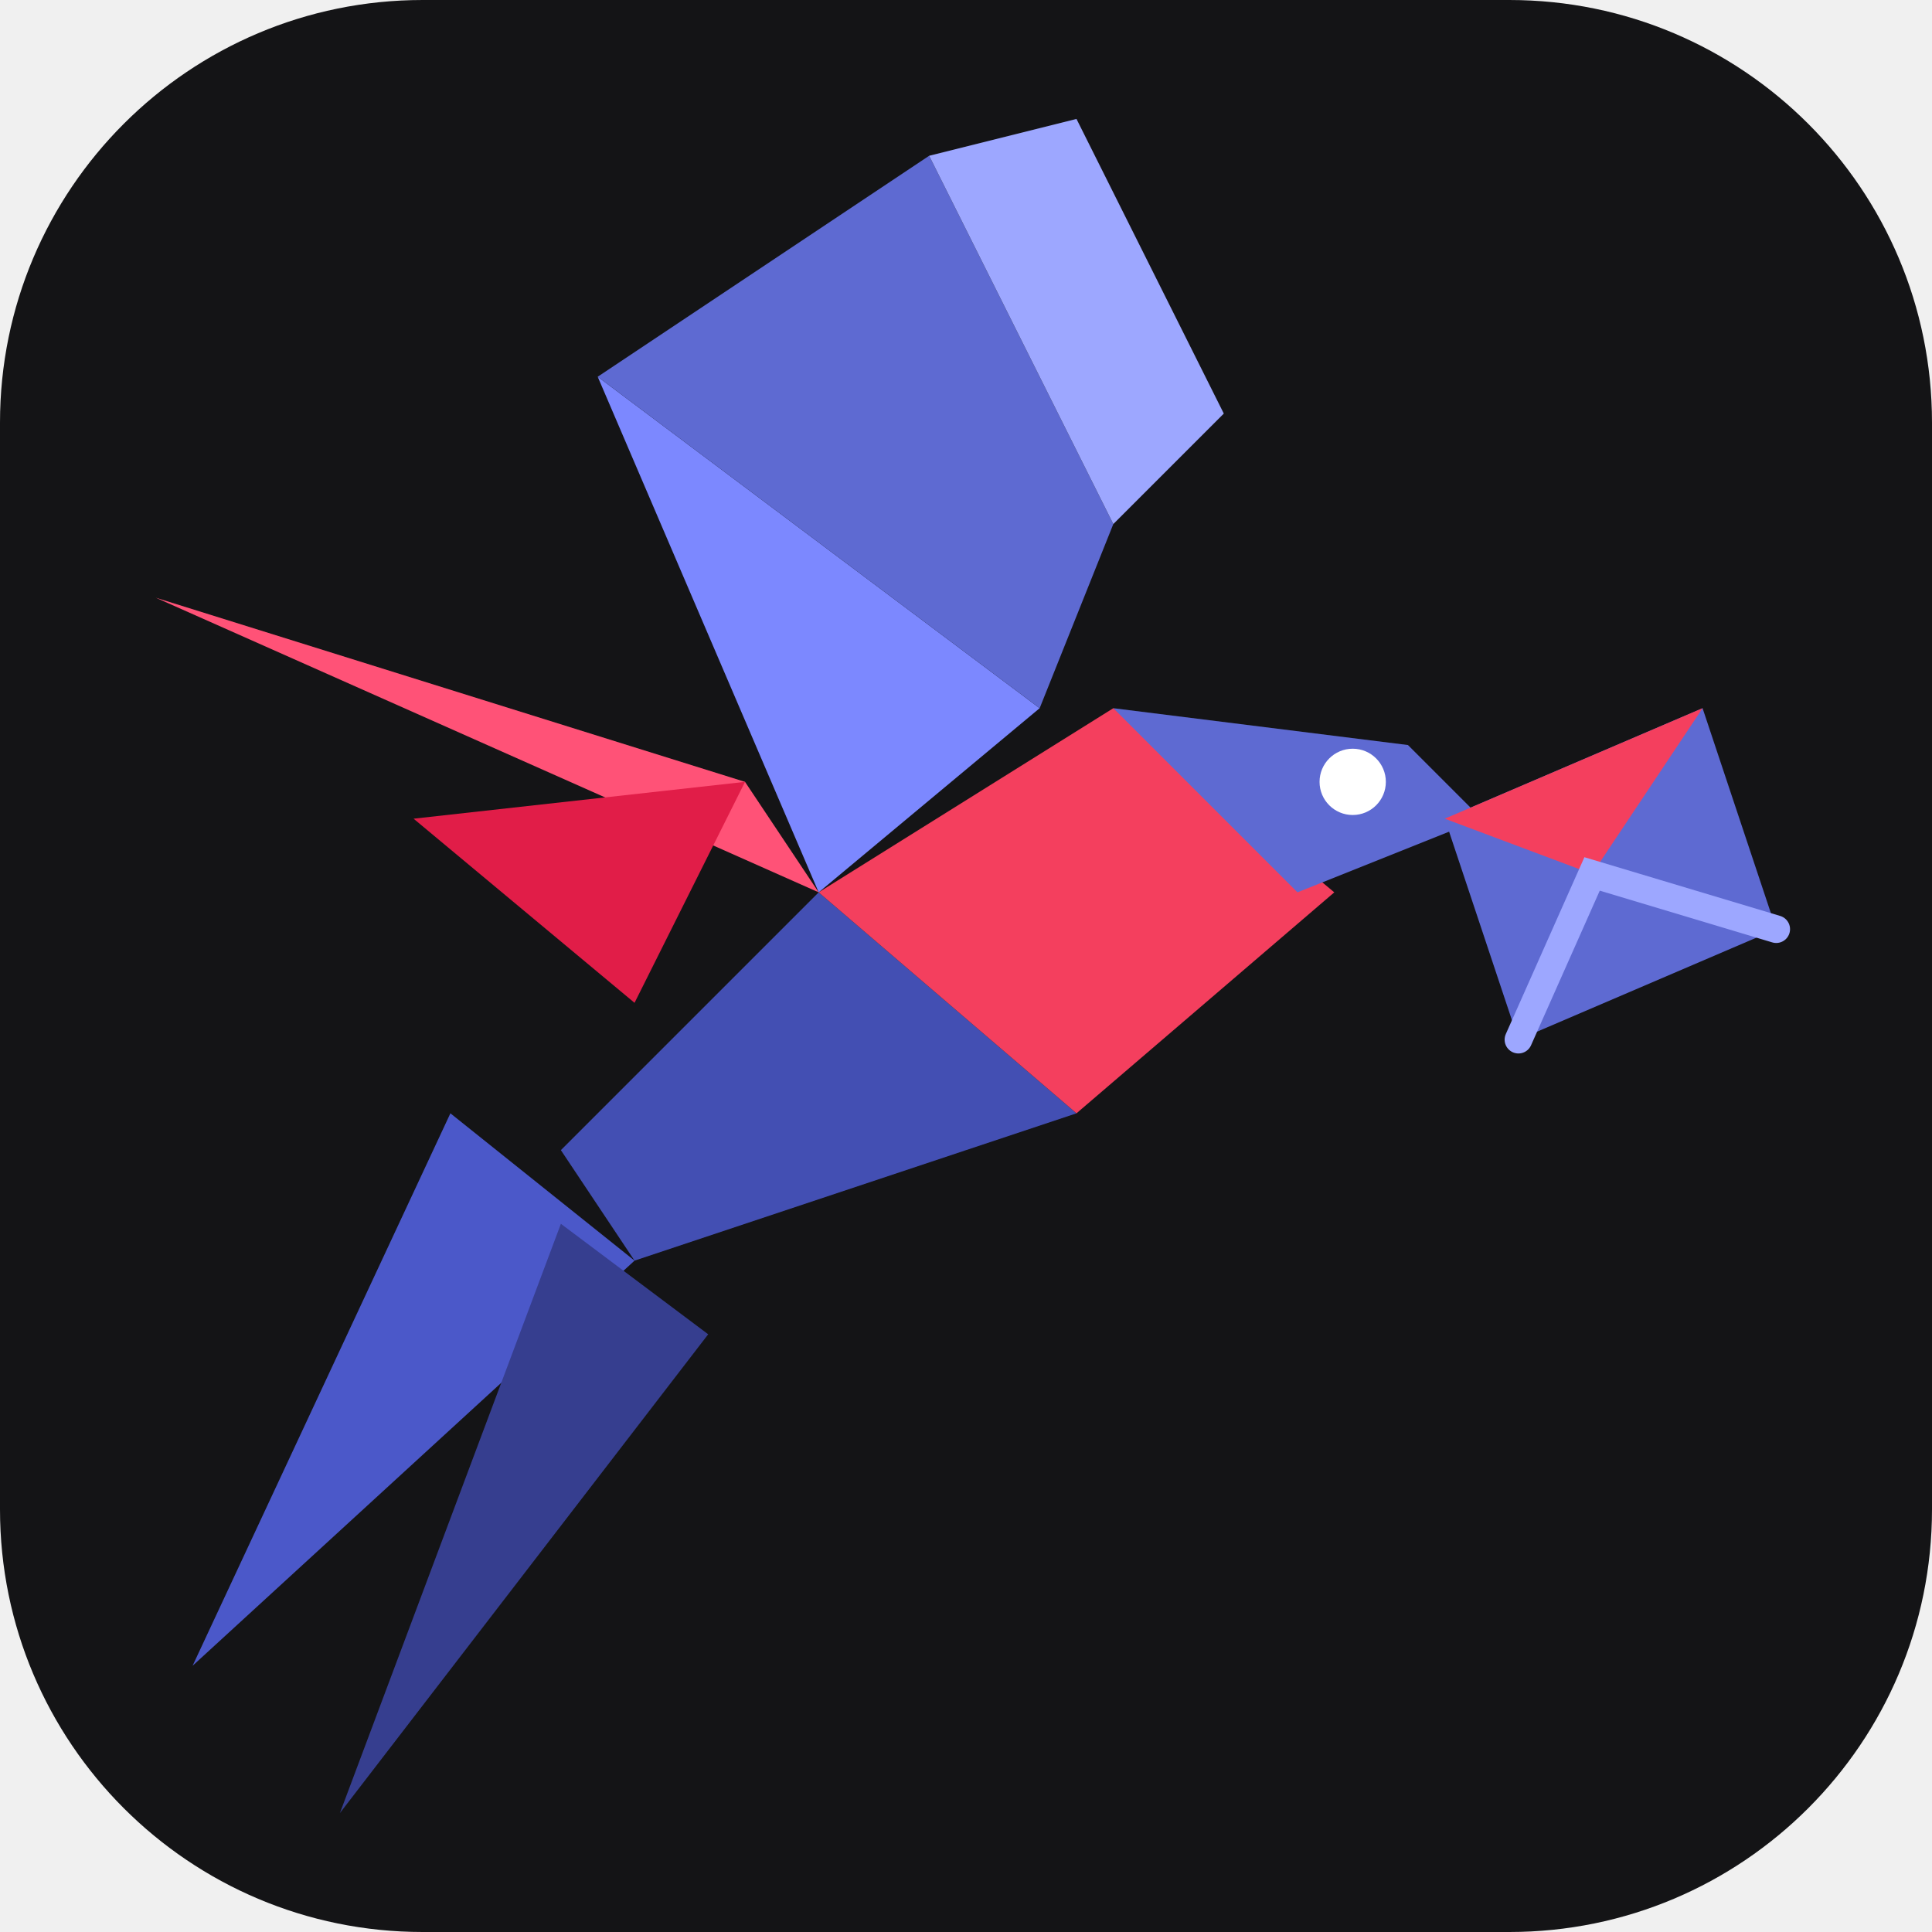
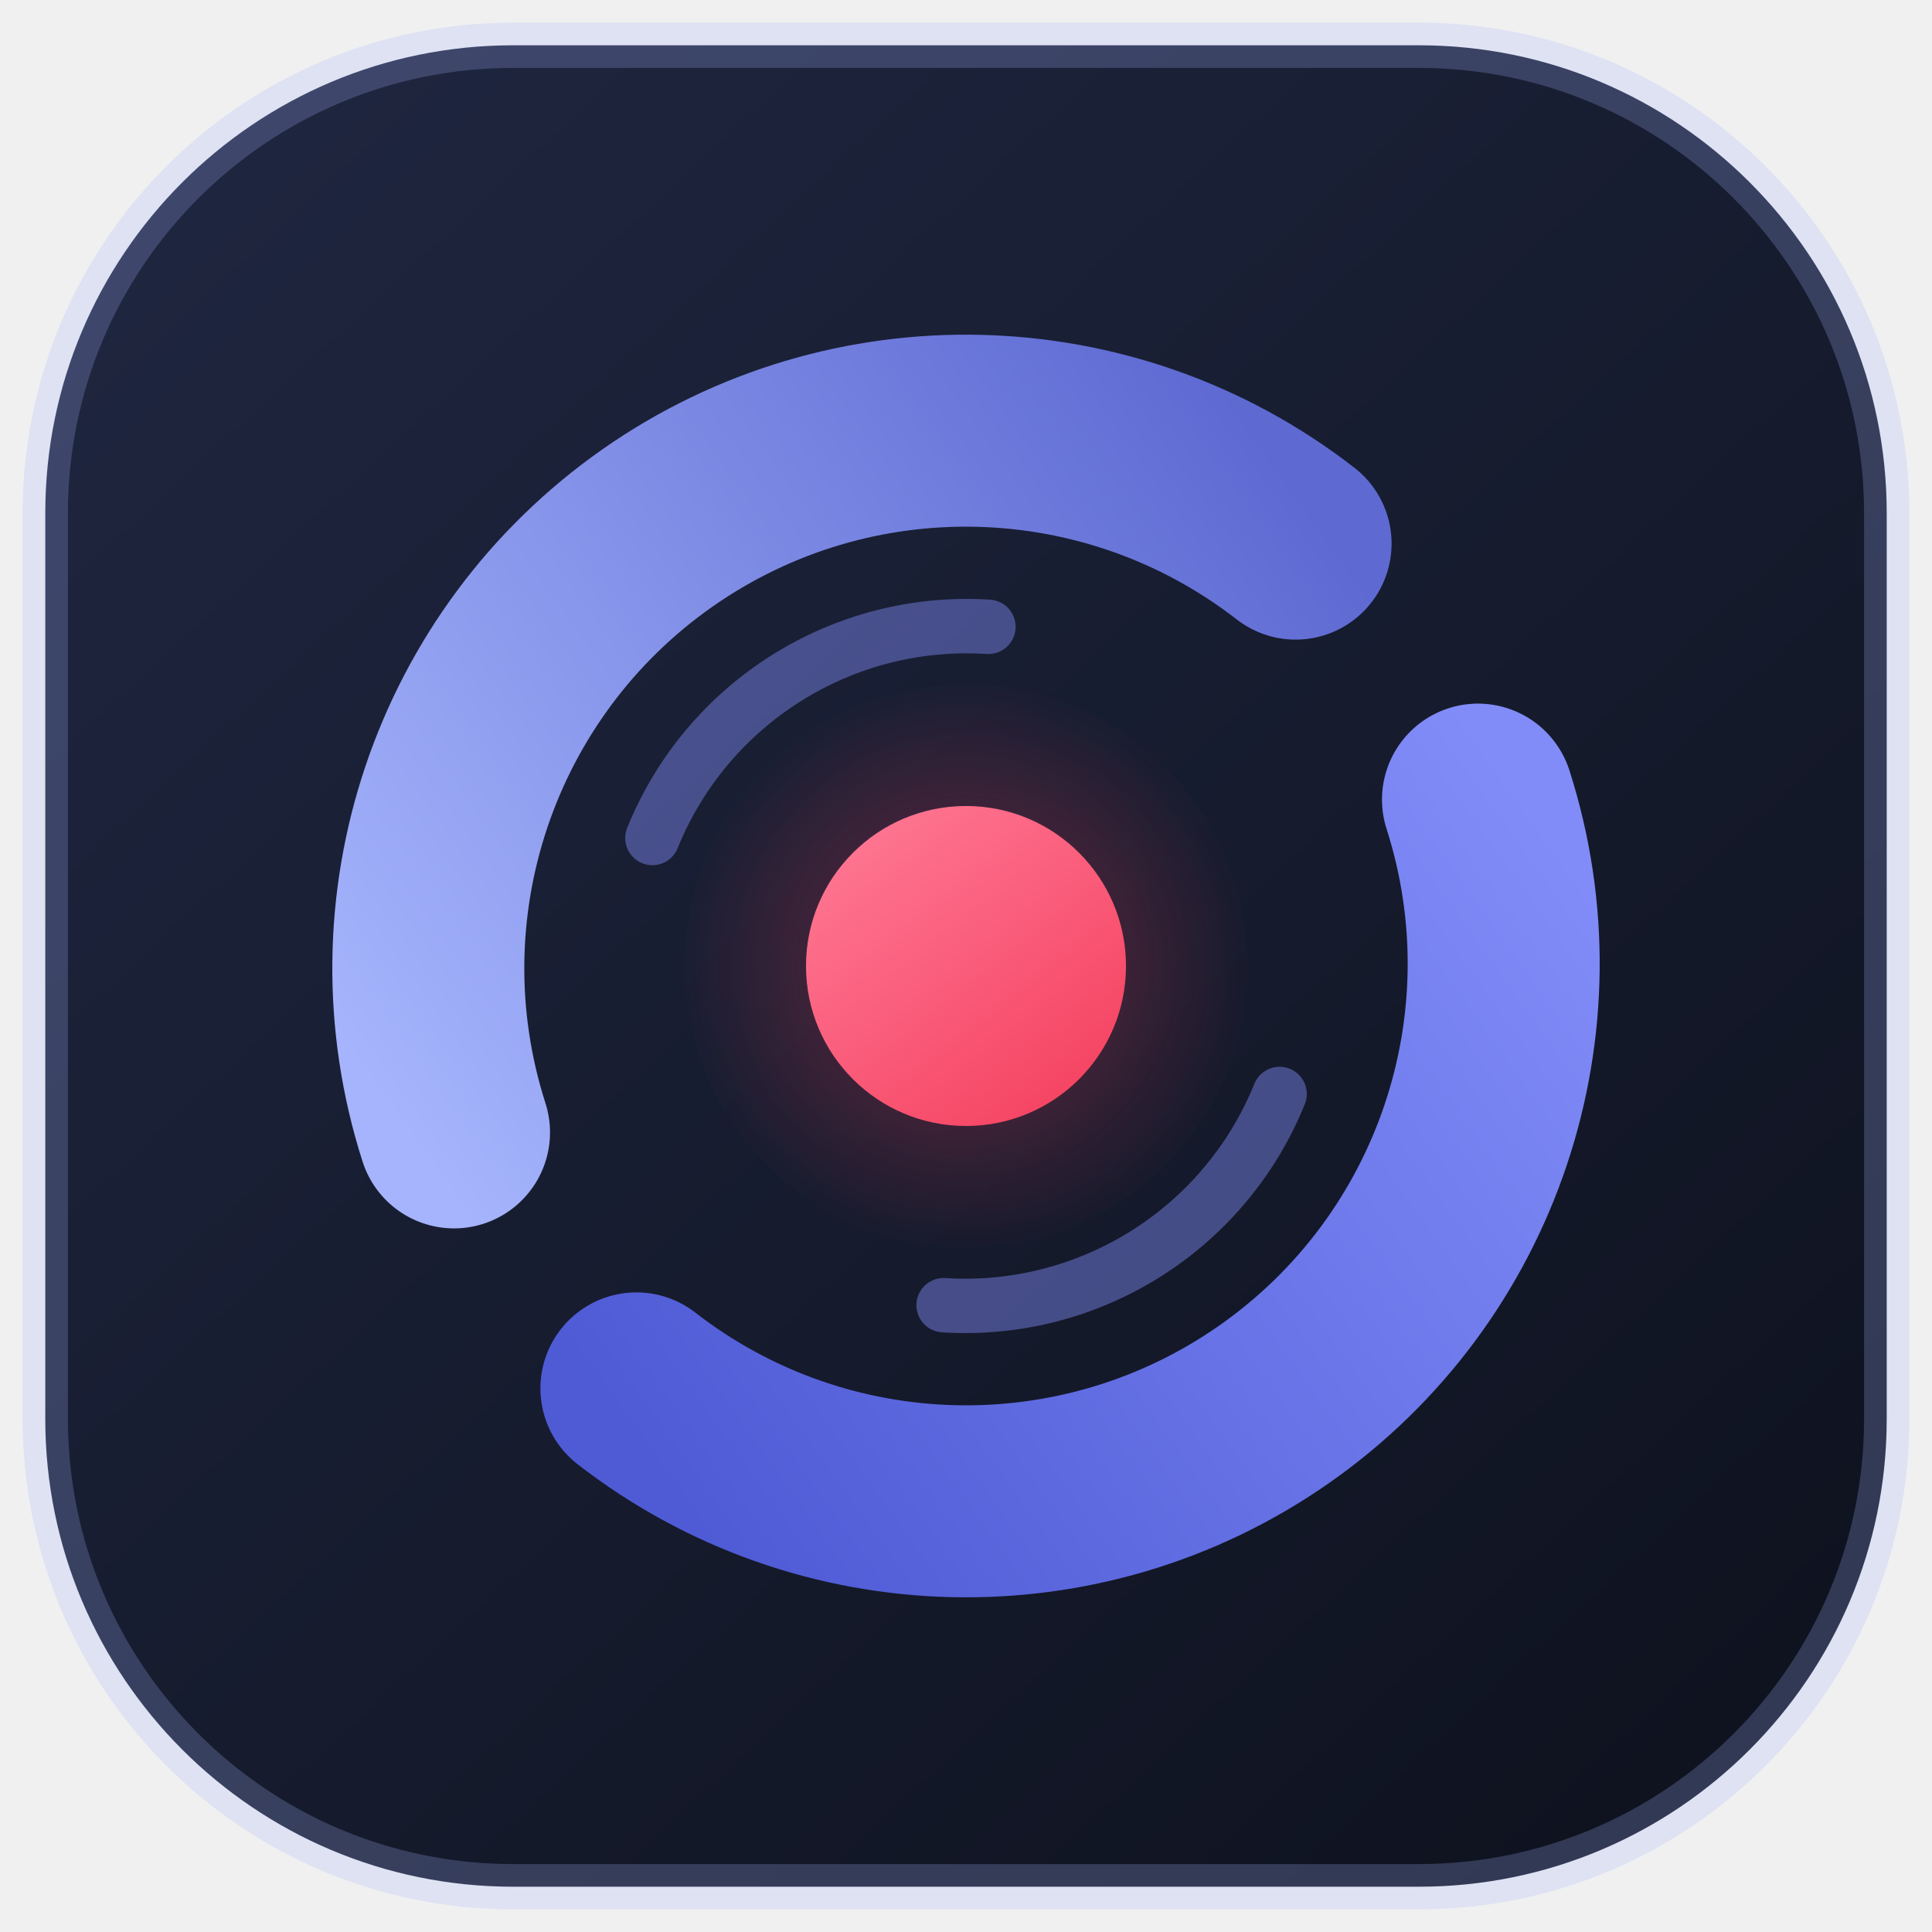
<svg xmlns="http://www.w3.org/2000/svg" viewBox="0 0 64 64" fill="none">
  <style>
-     .bg { fill: #141416; }
+     .bg-s1 { stop-color: #1e253e; }
+     .bg-s2 { stop-color: #0f1320; }
+     .rim { stroke: rgba(165, 180, 252, 0.24); }
+     .a1-s1 { stop-color: #a5b4fc; }
+     .a1-s2 { stop-color: #5e6ad2; }
+     .a2-s1 { stop-color: #818cf8; }
+     .a2-s2 { stop-color: #4f5bd5; }
+     .echo { stroke: #818cf8; }
+     .c-s1 { stop-color: #ff7a96; }
+     .c-s2 { stop-color: #f43f5e; }
    @media (prefers-color-scheme: light) {
-       .bg { fill: #f4f4f5; }
+       .bg-s1 { stop-color: #ffffff; }
+       .bg-s2 { stop-color: #ecefff; }
+       .rim { stroke: rgba(79, 91, 213, 0.22); }
+       .a1-s1 { stop-color: #6366f1; }
+       .a1-s2 { stop-color: #434ec0; }
+       .a2-s1 { stop-color: #5562cc; }
+       .a2-s2 { stop-color: #3f48b0; }
+       .echo { stroke: #4f5bd5; }
+       .c-s1 { stop-color: #fb7185; }
+       .c-s2 { stop-color: #e11d48; }
    }
  </style>
-   <rect class="bg" width="64" height="64" rx="14" />
-   <g transform="translate(32 32) scale(1.22) translate(-33 -29)">
-     <path d="M12 48L24 37L19 33L12 48Z" fill="#4B58C9" />
-     <path d="M16 52L26 39L22 36L16 52Z" fill="#363E8F" />
-     <path d="M24 37L36 33L29 27L22 34L24 37Z" fill="#434FB3" />
-     <path d="M36 33L43 27L37 22L29 27L36 33Z" fill="#F43F5E" />
-     <path d="M37 22L45 23L47 25L42 27L37 22Z" fill="#5E6AD2" />
-     <circle cx="43.5" cy="24" r="0.9" fill="#FFFFFF" />
-     <path d="M29 27L11 19L27 24L29 27Z" fill="#FF5277" />
-     <path d="M27 24L18 25L24 30L27 24Z" fill="#E11D48" />
-     <path d="M29 27L23 13L35 22L29 27Z" fill="#7C88FF" />
-     <path d="M23 13L32 7L37 17L35 22L23 13Z" fill="#5E6AD2" />
-     <path d="M32 7L36 6L40 14L37 17L32 7Z" fill="#9DA7FF" />
-     <path d="M46 25L53 22L55 28L48 31L46 25Z" fill="#5E6AD2" />
-     <path d="M46 25L53 22L50 26.5L46 25Z" fill="#F43F5E" />
-     <path d="M48 31L50 26.5L55 28" stroke="#9DA7FF" stroke-width="0.75" stroke-linecap="round" />
+   <defs>
+     <linearGradient id="fbg" x1="8" y1="6" x2="56" y2="58" gradientUnits="userSpaceOnUse">
+       <stop offset="0%" class="bg-s1" stop-color="#1e253e" />
+       <stop offset="100%" class="bg-s2" stop-color="#0f1320" />
+     </linearGradient>
+     <linearGradient id="fa1" x1="15" y1="38" x2="43" y2="18" gradientUnits="userSpaceOnUse">
+       <stop offset="0%" class="a1-s1" stop-color="#a5b4fc" />
+       <stop offset="100%" class="a1-s2" stop-color="#5e6ad2" />
+     </linearGradient>
+     <linearGradient id="fa2" x1="49" y1="26" x2="21" y2="46" gradientUnits="userSpaceOnUse">
+       <stop offset="0%" class="a2-s1" stop-color="#818cf8" />
+       <stop offset="100%" class="a2-s2" stop-color="#4f5bd5" />
+     </linearGradient>
+     <radialGradient id="fhalo" cx="32" cy="32" r="9" gradientUnits="userSpaceOnUse">
+       <stop offset="0%" stop-color="#f43f5e" stop-opacity="0.38" />
+       <stop offset="100%" stop-color="#f43f5e" stop-opacity="0" />
+     </radialGradient>
+     <linearGradient id="fcore" x1="28" y1="27" x2="36" y2="37" gradientUnits="userSpaceOnUse">
+       <stop offset="0%" class="c-s1" stop-color="#ff7a96" />
+       <stop offset="100%" class="c-s2" stop-color="#f43f5e" />
+     </linearGradient>
+   </defs>
+   <rect class="rim" x="1.5" y="1.5" width="61" height="61" rx="15.5" fill="url(#fbg)" stroke-width="1.5" />
+   <g transform="translate(32 32) scale(1.06) translate(-32 -32)">
+     <path class="echo" d="M22.2 28.0 A10.6 10.6 0 0 1 32.7 21.4" stroke-width="1.7" stroke-linecap="round" opacity="0.45" />
+     <path class="echo" d="M41.8 36.0 A10.6 10.6 0 0 1 31.3 42.6" stroke-width="1.7" stroke-linecap="round" opacity="0.45" />
+     <path d="M16.0 37.2 A16.8 16.8 0 0 1 42.3 18.8" stroke="url(#fa1)" stroke-width="6.0" stroke-linecap="round" />
+     <path d="M48.0 26.8 A16.8 16.8 0 0 1 21.7 45.2" stroke="url(#fa2)" stroke-width="6.0" stroke-linecap="round" />
+     <circle cx="32" cy="32" r="8.8" fill="url(#fhalo)" />
+     <circle cx="32" cy="32" r="5.0" fill="url(#fcore)" />
  </g>
</svg>
